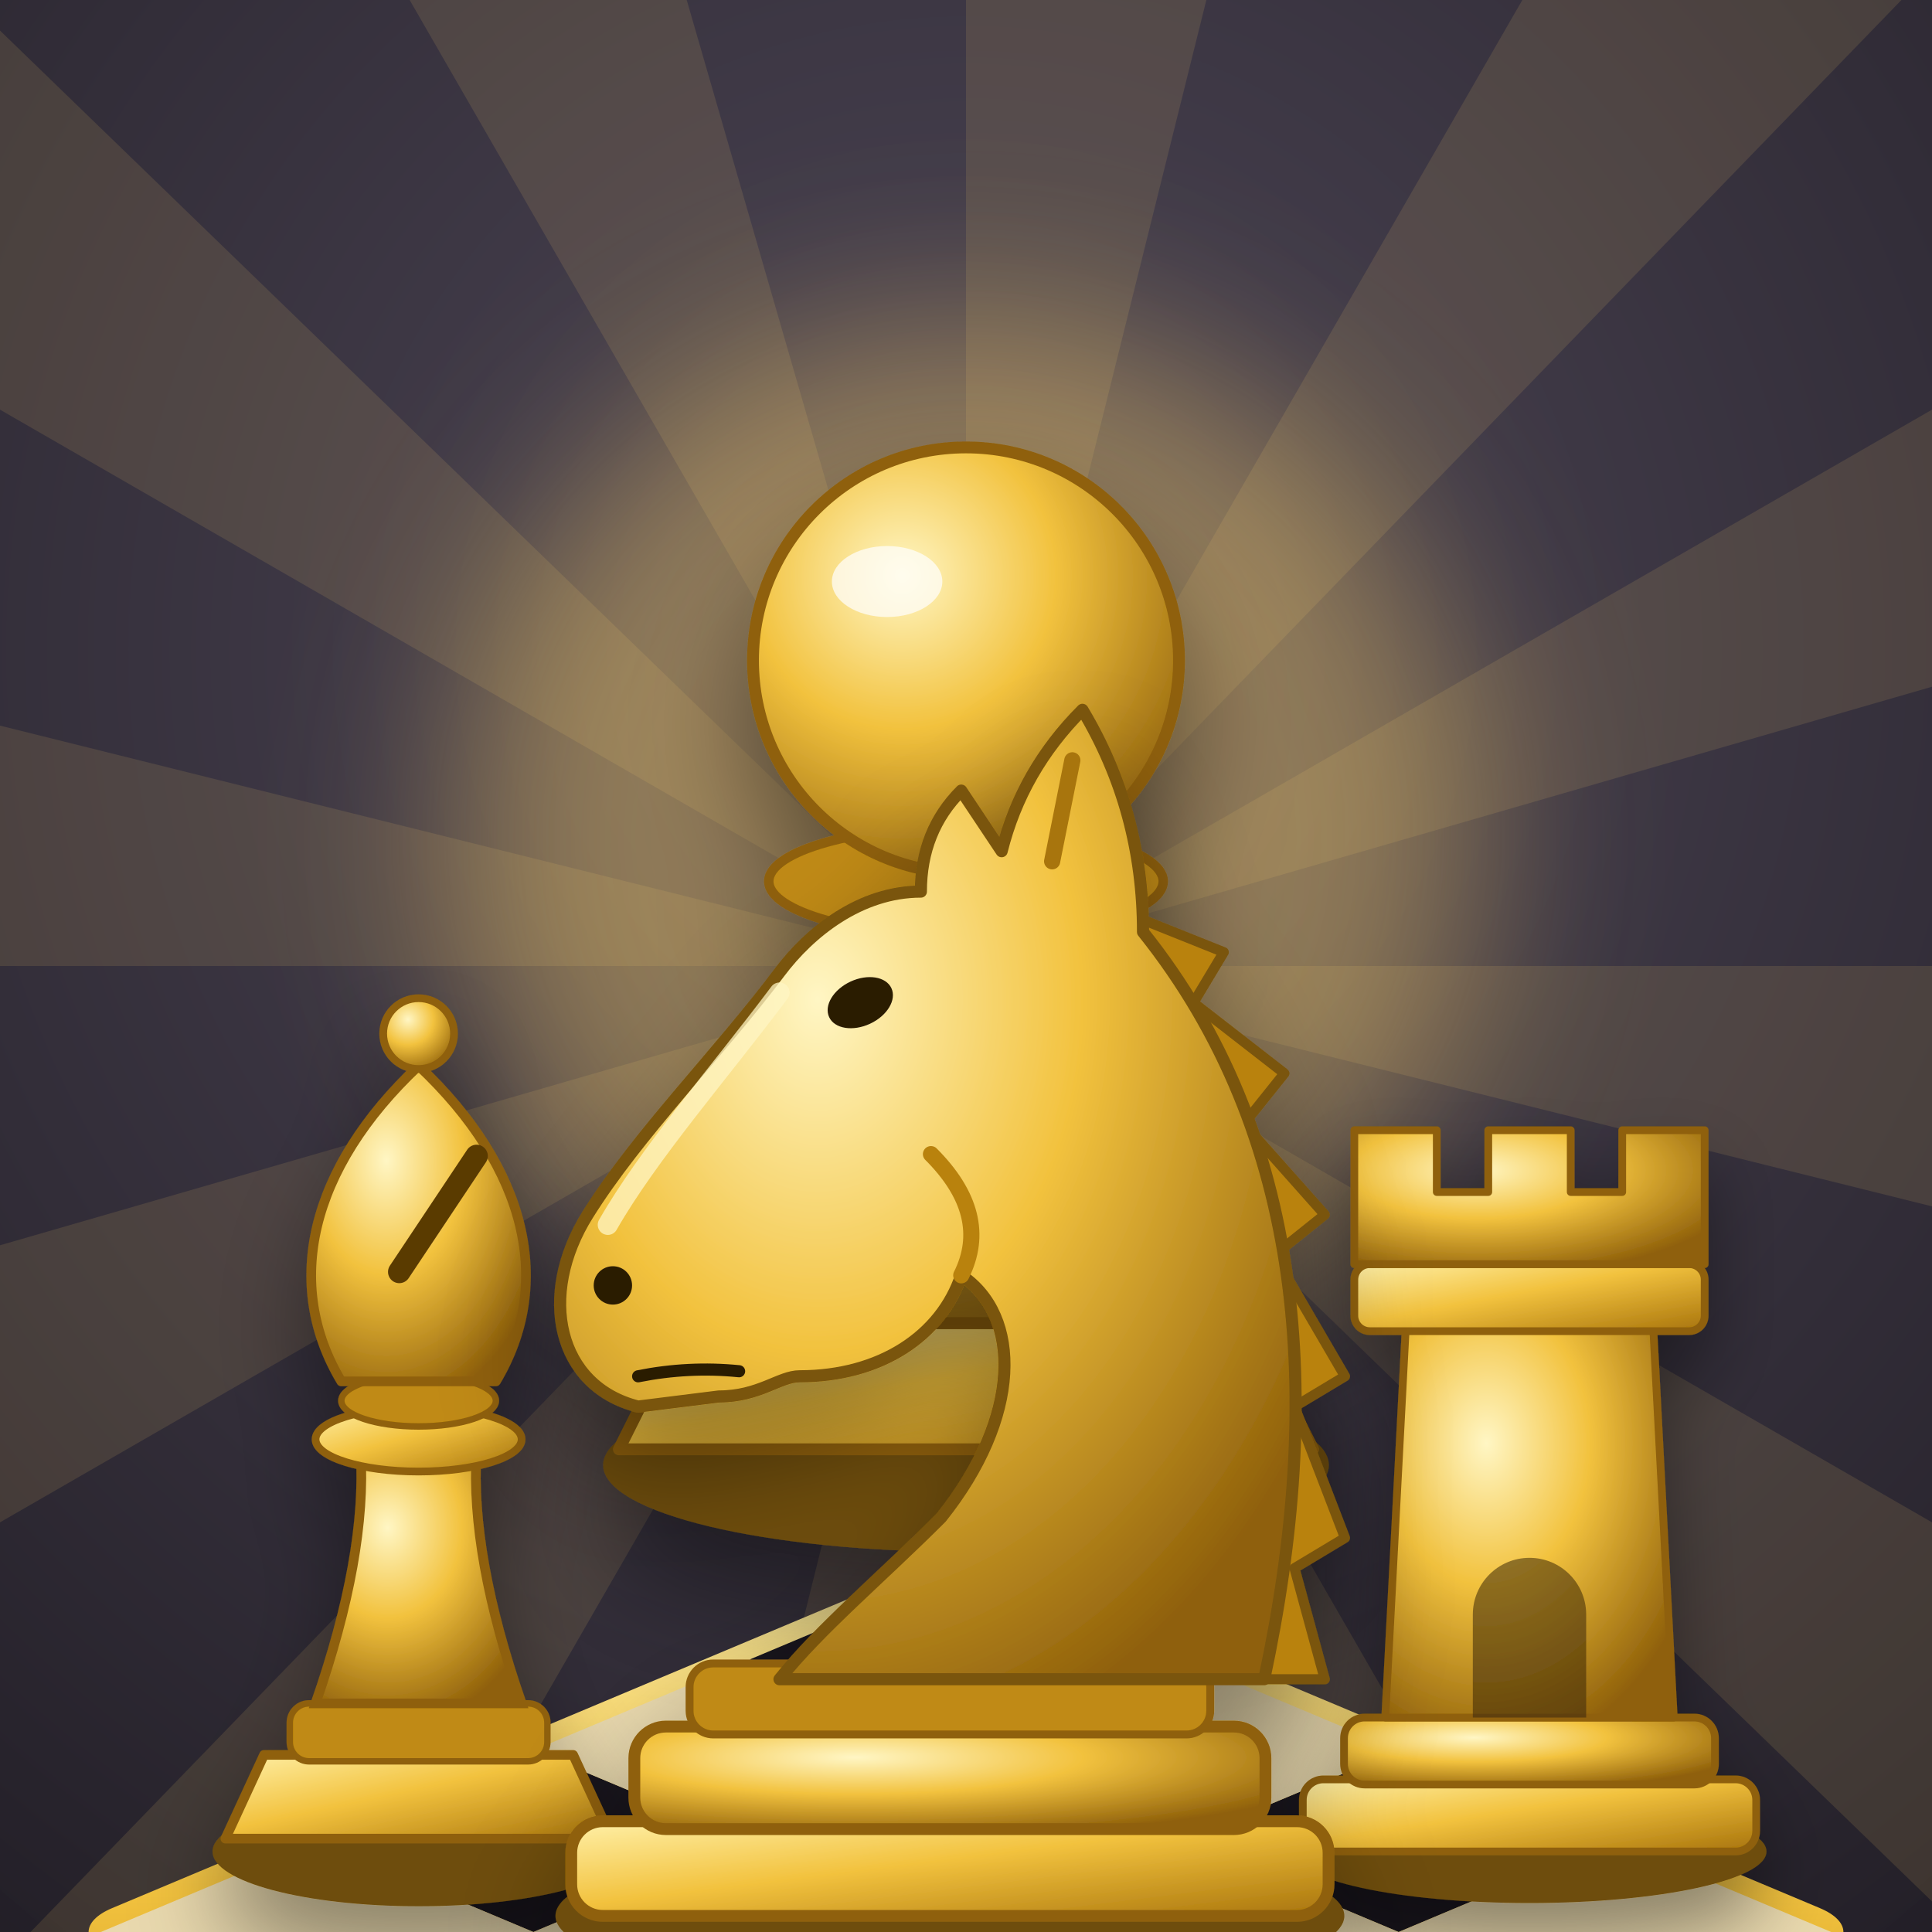
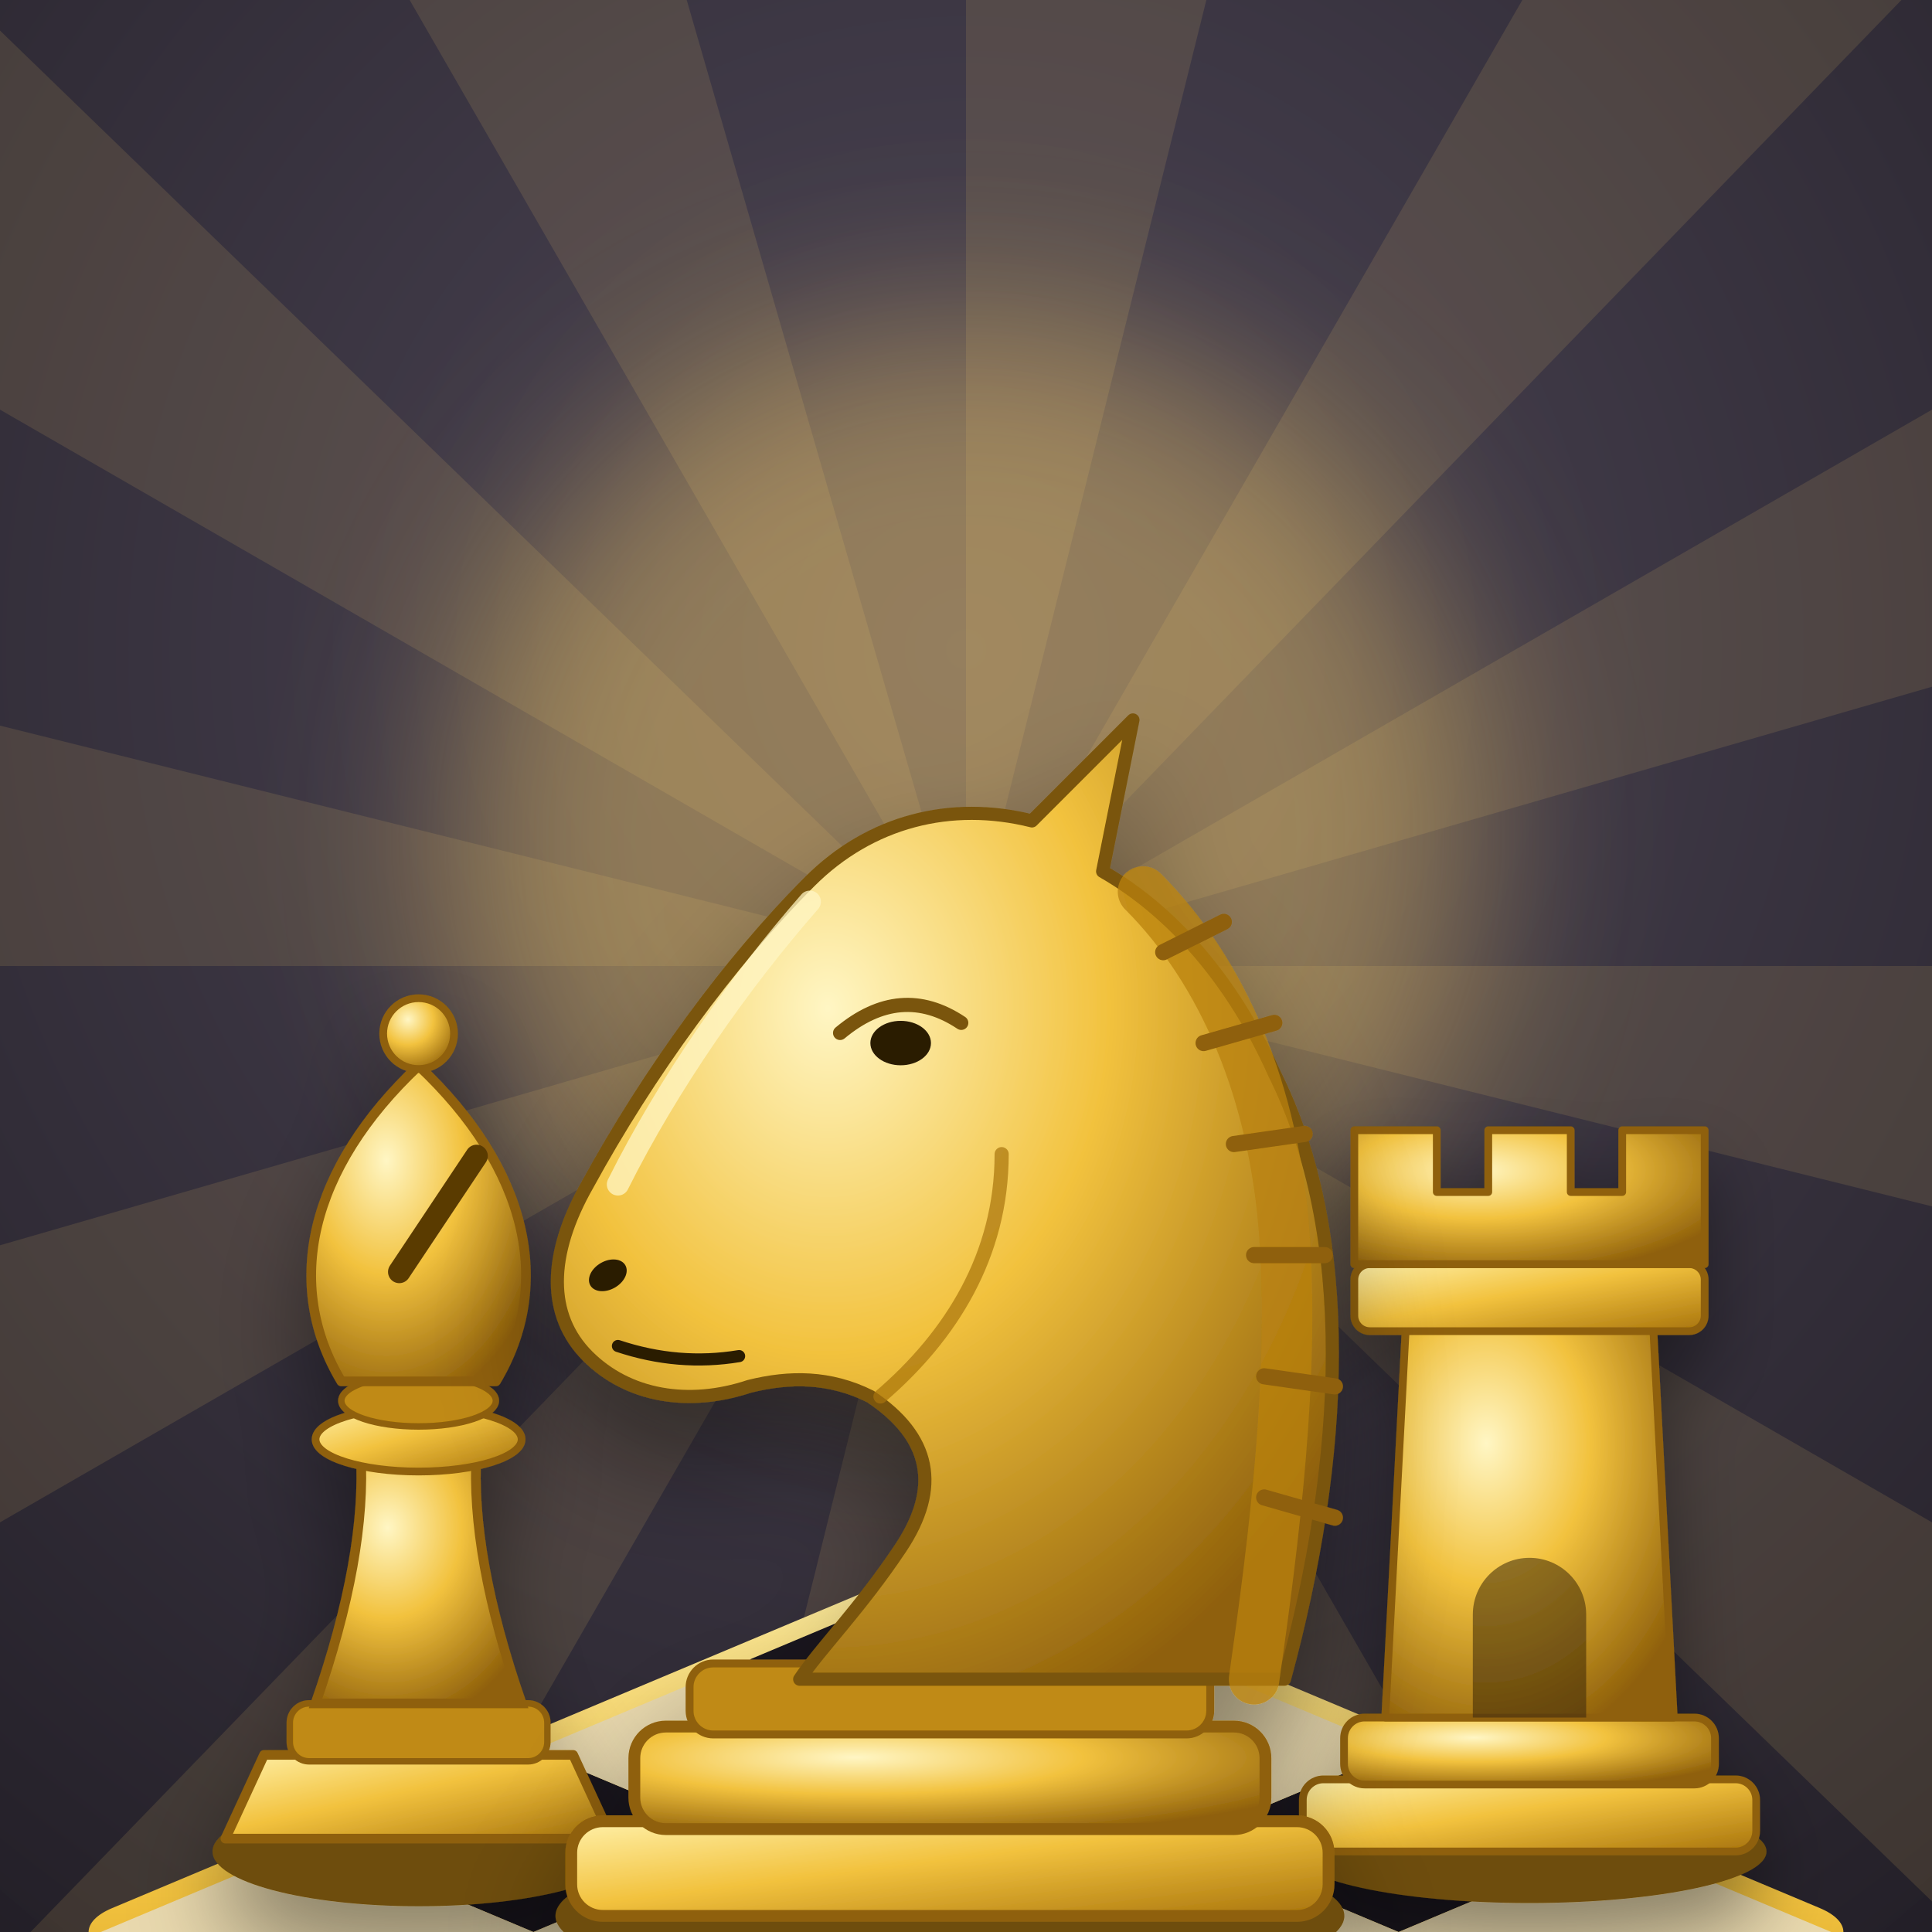
- <svg xmlns="http://www.w3.org/2000/svg" viewBox="0 0 240 240" preserveAspectRatio="xMidYMin slice">
+ <svg xmlns="http://www.w3.org/2000/svg" viewBox="0 0 240 240" preserveAspectRatio="xMidYMin slice" aria-hidden="true">
  <defs>
    <g id="rcg-rays">
      <polygon points="120,120 340,120 333,173" />
      <polygon points="120,120 311,230 278,273" />
      <polygon points="120,120 230,311 181,331" />
      <polygon points="120,120 120,340 67,333" />
      <polygon points="120,120 10,311 -33,278" />
      <polygon points="120,120 -71,230 -91,181" />
      <polygon points="120,120 -100,120 -93,67" />
      <polygon points="120,120 -71,10 -38,-33" />
      <polygon points="120,120 10,-71 59,-91" />
      <polygon points="120,120 120,-100 173,-93" />
      <polygon points="120,120 230,-71 273,-38" />
      <polygon points="120,120 311,10 331,59" />
    </g>
    <filter id="rcg-shadow" x="-40%" y="-40%" width="180%" height="180%">
      <feDropShadow dx="0" dy="8" stdDeviation="7" flood-color="#000" flood-opacity="0.4" />
    </filter>
    <filter id="rcg-glow" x="-60%" y="-60%" width="220%" height="220%">
      <feGaussianBlur stdDeviation="11" />
    </filter>
    <linearGradient id="rcg-gold" x1="0" y1="0" x2="1" y2="1">
      <stop offset="0" stop-color="#FFF0A8" />
      <stop offset="0.45" stop-color="#F2C23E" />
      <stop offset="1" stop-color="#A8740C" />
    </linearGradient>
    <radialGradient id="rcg-ruby" cx="0.5" cy="0.4" r="0.8">
      <stop offset="0" stop-color="#E8394A" />
      <stop offset="1" stop-color="#3E0410" />
    </radialGradient>
    <radialGradient id="rcg-emerald" cx="0.5" cy="0.4" r="0.8">
      <stop offset="0" stop-color="#2FBF7A" />
      <stop offset="1" stop-color="#053A24" />
    </radialGradient>
    <radialGradient id="rcg-sapphire" cx="0.5" cy="0.4" r="0.8">
      <stop offset="0" stop-color="#3E7BFF" />
      <stop offset="1" stop-color="#0A1D5C" />
    </radialGradient>
    <radialGradient id="rcg-amethyst" cx="0.5" cy="0.4" r="0.8">
      <stop offset="0" stop-color="#A65BEA" />
      <stop offset="1" stop-color="#2A0A4A" />
    </radialGradient>
    <radialGradient id="rcg-citrine" cx="0.5" cy="0.4" r="0.8">
      <stop offset="0" stop-color="#F59A2E" />
      <stop offset="1" stop-color="#4A1A04" />
    </radialGradient>
    <radialGradient id="rcg-onyx" cx="0.5" cy="0.4" r="0.8">
      <stop offset="0" stop-color="#4E4757" />
      <stop offset="1" stop-color="#0B090D" />
    </radialGradient>
    <linearGradient id="rcg-ivory" x1="0" y1="0" x2="0" y2="1">
      <stop offset="0" stop-color="#FFFDF6" />
      <stop offset="1" stop-color="#F0E2BF" />
    </linearGradient>
    <linearGradient id="rcg-snake" x1="0" y1="0" x2="1" y2="1">
      <stop offset="0" stop-color="#8CF0B4" />
      <stop offset="1" stop-color="#14894A" />
    </linearGradient>
    <radialGradient id="rcg-sph-gold" cx="0.35" cy="0.3" r="0.8">
      <stop offset="0" stop-color="#FFF6C4" />
      <stop offset="0.45" stop-color="#F2C23E" />
      <stop offset="1" stop-color="#8F600A" />
    </radialGradient>
    <radialGradient id="rcg-sph-red" cx="0.35" cy="0.3" r="0.8">
      <stop offset="0" stop-color="#FFB0A8" />
      <stop offset="0.45" stop-color="#E8394A" />
      <stop offset="1" stop-color="#8A0F20" />
    </radialGradient>
    <radialGradient id="rcg-sph-blue" cx="0.35" cy="0.3" r="0.8">
      <stop offset="0" stop-color="#C2DCFF" />
      <stop offset="0.45" stop-color="#3B7BFF" />
      <stop offset="1" stop-color="#173C9E" />
    </radialGradient>
    <linearGradient id="rcg-gold-u" gradientUnits="userSpaceOnUse" x1="0" y1="0" x2="240" y2="240">
      <stop offset="0" stop-color="#FFF0A8" />
      <stop offset="0.5" stop-color="#F2C23E" />
      <stop offset="1" stop-color="#C08A12" />
    </linearGradient>
    <radialGradient id="rcg-vig" cx="0.5" cy="0.45" r="0.72">
      <stop offset="0.62" stop-color="#000" stop-opacity="0" />
      <stop offset="1" stop-color="#000" stop-opacity="0.32" />
    </radialGradient>
    <pattern id="rcg-scales" width="7" height="6" patternUnits="userSpaceOnUse" patternTransform="rotate(-30)">
      <path d="M 0 6 Q 3.5 1 7 6" fill="none" stroke="#0B4A28" stroke-width="0.8" opacity="0.55" />
    </pattern>
    <linearGradient id="rcg-snake-body" x1="0" y1="0" x2="1" y2="1">
      <stop offset="0" stop-color="#7EE0A2" />
      <stop offset="0.5" stop-color="#2FAE66" />
      <stop offset="1" stop-color="#17814A" />
    </linearGradient>
    <radialGradient id="rcg-snake-head" cx="0.42" cy="0.32" r="0.8">
      <stop offset="0" stop-color="#9FF0BE" />
      <stop offset="0.55" stop-color="#38B870" />
      <stop offset="1" stop-color="#16804A" />
    </radialGradient>
    <radialGradient id="rcg-iris" cx="0.5" cy="0.45" r="0.6">
      <stop offset="0" stop-color="#FFF1A0" />
      <stop offset="0.7" stop-color="#F2B82E" />
      <stop offset="1" stop-color="#B9800E" />
    </radialGradient>
    <radialGradient id="rcg-pearl" cx="0.35" cy="0.3" r="0.85">
      <stop offset="0" stop-color="#FFFFFF" />
      <stop offset="0.5" stop-color="#F3E6CC" />
      <stop offset="1" stop-color="#BFA77A" />
    </radialGradient>
    <clipPath id="rcg-snake-clip">
      <path d="M 34.0 244.5 L 38.3 243.9 L 42.6 243.5 L 46.8 243.1 L 51.1 242.7 L 55.4 242.3 L 59.7 241.8 L 63.9 241.3 L 68.2 240.8 L 72.4 240.2 L 76.6 239.6 L 80.8 238.9 L 84.9 238.3 L 89.1 237.5 L 93.1 236.8 L 97.2 236.0 L 101.2 235.2 L 105.1 234.4 L 109.0 233.5 L 112.9 232.6 L 116.6 231.6 L 120.4 230.7 L 124.0 229.7 L 127.6 228.7 L 131.1 227.7 L 134.5 226.6 L 137.9 225.6 L 141.1 224.5 L 144.3 223.4 L 147.4 222.2 L 150.4 221.1 L 153.2 219.9 L 156.0 218.8 L 158.7 217.6 L 161.2 216.4 L 163.6 215.2 L 165.9 214.1 L 168.1 212.9 L 170.1 211.7 L 172.0 210.5 L 173.7 209.4 L 175.3 208.2 L 176.8 207.1 L 178.0 206.0 L 179.1 205.0 L 180.0 204.0 L 180.8 203.0 L 181.4 202.2 L 181.8 201.5 L 182.1 200.9 L 182.2 200.4 L 182.3 200.0 L 182.3 199.7 L 182.2 199.5 L 182.2 199.3 L 182.0 199.0 L 181.8 198.6 L 181.4 198.1 L 180.9 197.5 L 180.2 196.8 L 179.2 196.0 L 177.9 195.1 L 176.5 194.2 L 175.0 193.3 L 173.3 192.4 L 171.5 191.5 L 169.5 190.7 L 167.5 189.8 L 165.3 189.0 L 163.0 188.2 L 160.7 187.3 L 158.2 186.6 L 155.7 185.8 L 153.1 185.0 L 150.5 184.3 L 147.8 183.6 L 145.0 182.8 L 142.2 182.1 L 139.3 181.5 L 136.4 180.8 L 133.5 180.1 L 130.6 179.5 L 127.6 178.8 L 124.6 178.2 L 121.7 177.5 L 118.7 176.9 L 115.7 176.2 L 112.7 175.6 L 109.8 174.9 L 106.9 174.3 L 104.0 173.6 L 101.1 173.0 L 98.3 172.3 L 95.5 171.6 L 92.8 171.0 L 90.1 170.2 L 87.4 169.5 L 84.9 168.8 L 82.4 168.0 L 79.9 167.2 L 77.5 166.4 L 75.2 165.5 L 73.0 164.7 L 70.8 163.7 L 68.7 162.7 L 66.7 161.6 L 64.8 160.5 L 62.9 159.2 L 61.1 157.8 L 59.4 156.3 L 57.8 154.6 L 56.3 152.6 L 55.0 150.4 L 54.0 147.9 L 53.4 145.2 L 53.2 142.4 L 53.4 139.7 L 54.0 137.0 L 54.9 134.5 L 56.0 132.1 L 57.5 129.9 L 59.1 127.7 L 61.0 125.7 L 63.0 123.9 L 65.1 122.2 L 67.3 120.7 L 69.6 119.2 L 71.9 117.9 L 74.4 116.6 L 77.0 115.4 L 79.6 114.2 L 82.3 113.2 L 85.1 112.1 L 87.9 111.2 L 90.8 110.2 L 93.8 109.3 L 96.8 108.4 L 99.8 107.6 L 102.9 106.8 L 106.0 106.0 L 109.2 105.2 L 112.3 104.5 L 115.5 103.8 L 118.7 103.1 L 121.9 102.4 L 125.0 101.7 L 128.2 101.0 L 131.3 100.4 L 134.4 99.8 L 137.5 99.1 L 140.5 98.5 L 143.5 97.9 L 146.4 97.3 L 149.2 96.7 L 152.0 96.0 L 154.6 95.4 L 157.2 94.8 L 159.7 94.2 L 162.0 93.6 L 164.2 93.0 L 166.3 92.4 L 168.2 91.8 L 169.9 91.1 L 171.5 90.6 L 172.9 90.0 L 174.0 89.5 L 174.9 89.0 L 175.5 88.6 L 175.8 88.4 L 175.7 88.4 L 175.4 88.7 L 174.9 89.4 L 174.3 90.6 L 173.9 92.2 L 173.8 93.9 L 174.1 95.3 L 174.4 96.2 L 174.6 96.7 L 174.6 96.7 L 174.2 96.4 L 173.5 95.7 L 172.3 94.8 L 171.1 93.8 L 169.8 93.0 L 168.6 92.1 L 167.3 91.3 L 166.1 90.6 L 164.8 89.9 L 163.5 89.3 L 162.3 88.6 L 161.0 88.1 L 159.7 87.5 L 158.4 87.0 L 157.1 86.6 L 155.8 86.2 L 154.5 85.8 L 153.2 85.4 L 152.0 85.0 L 150.7 84.7 L 149.4 84.4 L 148.1 84.1 L 146.9 83.9 L 145.6 83.6 L 144.3 83.4 L 143.1 83.2 L 141.9 83.1 L 140.7 83.0 L 139.5 82.8 L 138.3 82.7 L 137.1 82.6 L 136.0 82.6 L 134.8 82.5 L 133.7 82.5 L 132.6 82.4 L 131.6 82.4 L 130.5 82.4 L 129.5 82.3 L 128.5 82.3 L 127.6 82.3 L 126.6 82.3 L 125.7 82.3 L 124.8 82.3 L 123.9 82.3 L 123.0 82.2 L 122.1 82.2 L 121.1 82.2 L 120.2 82.1 L 119.2 81.9 L 118.0 81.8 L 116.7 81.5 L 115.0 80.9 L 113.0 80.0 L 110.5 78.3 L 107.9 75.2 L 106.0 70.9 L 105.7 66.4 L 106.4 62.9 L 107.5 60.5 L 108.6 58.8 L 109.6 57.6 L 110.3 56.8 L 129.7 75.2 L 129.7 75.2 L 130.1 74.6 L 130.8 73.6 L 131.6 71.7 L 132.3 68.7 L 132.0 64.7 L 130.3 60.8 L 127.9 58.1 L 125.9 56.6 L 124.4 56.0 L 123.5 55.7 L 123.0 55.5 L 122.8 55.5 L 122.8 55.5 L 123.0 55.5 L 123.4 55.6 L 123.9 55.6 L 124.5 55.6 L 125.2 55.6 L 126.0 55.6 L 126.9 55.6 L 127.8 55.6 L 128.9 55.7 L 129.9 55.7 L 131.1 55.7 L 132.3 55.7 L 133.5 55.8 L 134.8 55.8 L 136.1 55.9 L 137.5 55.9 L 139.0 56.0 L 140.4 56.1 L 142.0 56.3 L 143.5 56.4 L 145.1 56.6 L 146.7 56.8 L 148.4 57.1 L 150.1 57.3 L 151.8 57.6 L 153.5 58.0 L 155.3 58.4 L 157.1 58.8 L 158.9 59.2 L 160.7 59.7 L 162.5 60.3 L 164.4 60.9 L 166.3 61.6 L 168.1 62.4 L 170.0 63.2 L 171.9 64.0 L 173.8 64.9 L 175.7 65.9 L 177.6 67.0 L 179.4 68.1 L 181.3 69.3 L 183.2 70.5 L 185.0 71.8 L 186.9 73.2 L 188.7 74.7 L 190.5 76.3 L 192.5 78.2 L 194.4 80.3 L 196.1 82.7 L 197.6 85.4 L 198.7 88.5 L 199.3 92.1 L 199.2 95.8 L 198.3 99.3 L 196.8 102.4 L 195.0 104.9 L 193.0 106.9 L 191.0 108.6 L 188.9 110.0 L 186.8 111.2 L 184.7 112.2 L 182.5 113.2 L 180.3 114.0 L 178.0 114.8 L 175.6 115.5 L 173.1 116.2 L 170.6 116.9 L 168.0 117.5 L 165.3 118.1 L 162.6 118.7 L 159.8 119.3 L 156.9 119.8 L 154.0 120.4 L 151.0 120.9 L 148.0 121.5 L 145.0 122.0 L 141.9 122.5 L 138.8 123.1 L 135.7 123.6 L 132.6 124.1 L 129.5 124.7 L 126.4 125.2 L 123.2 125.8 L 120.2 126.3 L 117.1 126.9 L 114.1 127.5 L 111.1 128.1 L 108.2 128.8 L 105.3 129.4 L 102.5 130.1 L 99.8 130.8 L 97.2 131.5 L 94.6 132.2 L 92.2 133.0 L 89.8 133.7 L 87.6 134.5 L 85.6 135.3 L 83.6 136.1 L 81.9 137.0 L 80.3 137.8 L 78.8 138.6 L 77.6 139.4 L 76.6 140.2 L 75.7 140.9 L 75.0 141.5 L 74.5 142.1 L 74.2 142.7 L 74.0 143.0 L 73.9 143.0 L 73.9 142.9 L 73.9 142.5 L 73.9 142.1 L 73.8 141.7 L 73.7 141.5 L 73.6 141.4 L 73.7 141.5 L 73.9 141.8 L 74.3 142.3 L 75.0 142.8 L 75.8 143.4 L 76.9 144.1 L 78.1 144.8 L 79.5 145.6 L 81.0 146.3 L 82.7 147.1 L 84.5 147.8 L 86.5 148.6 L 88.6 149.3 L 90.8 150.1 L 93.1 150.9 L 95.5 151.6 L 97.9 152.4 L 100.5 153.1 L 103.1 153.9 L 105.8 154.6 L 108.5 155.4 L 111.3 156.1 L 114.2 156.8 L 117.0 157.6 L 119.9 158.3 L 122.9 159.1 L 125.8 159.9 L 128.8 160.6 L 131.8 161.4 L 134.8 162.2 L 137.8 163.0 L 140.7 163.8 L 143.7 164.6 L 146.6 165.5 L 149.5 166.3 L 152.4 167.2 L 155.3 168.1 L 158.1 169.0 L 160.9 169.9 L 163.6 170.9 L 166.2 171.9 L 168.8 172.9 L 171.4 173.9 L 173.8 175.0 L 176.2 176.2 L 178.5 177.3 L 180.8 178.5 L 182.9 179.8 L 185.0 181.1 L 186.9 182.5 L 188.8 184.0 L 190.6 185.6 L 192.3 187.3 L 193.7 189.2 L 195.0 191.2 L 196.0 193.3 L 196.7 195.5 L 197.1 197.8 L 197.1 200.1 L 196.9 202.4 L 196.3 204.6 L 195.6 206.7 L 194.6 208.6 L 193.4 210.4 L 192.1 212.2 L 190.6 213.8 L 189.0 215.3 L 187.3 216.8 L 185.4 218.3 L 183.5 219.7 L 181.4 221.0 L 179.2 222.3 L 176.9 223.6 L 174.5 224.9 L 171.9 226.1 L 169.3 227.3 L 166.6 228.5 L 163.7 229.6 L 160.8 230.7 L 157.8 231.8 L 154.6 232.9 L 151.4 233.9 L 148.1 235.0 L 144.7 235.9 L 141.2 236.9 L 137.7 237.8 L 134.1 238.7 L 130.4 239.6 L 126.6 240.4 L 122.8 241.2 L 118.9 242.0 L 115.0 242.7 L 111.0 243.4 L 106.9 244.1 L 102.8 244.7 L 98.7 245.2 L 94.5 245.8 L 90.3 246.3 L 86.1 246.7 L 81.8 247.1 L 77.5 247.4 L 73.2 247.7 L 68.8 248.0 L 64.5 248.2 L 60.1 248.3 L 55.8 248.4 L 51.4 248.4 L 47.0 248.4 L 42.7 248.3 L 38.3 248.0 L 34.0 247.5 Z" />
    </clipPath>
    <clipPath id="rcg-snake-front">
      <rect x="0" y="176" width="240" height="40" />
      <rect x="0" y="104" width="240" height="24" />
    </clipPath>
    <linearGradient id="rcg-agni" x1="0" y1="0" x2="0" y2="1">
      <stop offset="0" stop-color="#FF9554" />
      <stop offset="1" stop-color="#E5501A" />
    </linearGradient>
    <linearGradient id="rcg-jal" x1="0" y1="0" x2="0" y2="1">
      <stop offset="0" stop-color="#5C8CFF" />
      <stop offset="1" stop-color="#2050E0" />
    </linearGradient>
    <linearGradient id="rcg-prithvi" x1="0" y1="0" x2="0" y2="1">
      <stop offset="0" stop-color="#50CD82" />
      <stop offset="1" stop-color="#16954B" />
    </linearGradient>
    <linearGradient id="rcg-vayu" x1="0" y1="0" x2="0" y2="1">
      <stop offset="0" stop-color="#BE78F0" />
      <stop offset="1" stop-color="#8A36CC" />
    </linearGradient>
    <g id="rcg-card-agni">
      <rect width="84" height="118" rx="14" fill="url(#rcg-agni)" stroke="url(#rcg-gold)" stroke-width="4" />
      <circle cx="42" cy="56" r="30" fill="#FFAE7A" opacity="0.7" />
      <path transform="translate(42 58) scale(1.65)" d="M 0 -22 C 12 -8 16 2 12 12 C 9 20 -9 20 -12 12 C -15 4 -8 -2 -4 -10 C -2 -2 2 0 4 -4 C 6 -10 2 -16 0 -22 Z" fill="#FFF" stroke="#6B2200" stroke-width="3" stroke-linejoin="round" />
    </g>
    <g id="rcg-card-jal">
      <rect width="84" height="118" rx="14" fill="url(#rcg-jal)" stroke="url(#rcg-gold)" stroke-width="4" />
      <circle cx="42" cy="56" r="30" fill="#86A8FF" opacity="0.7" />
      <g transform="translate(42 56) scale(1.65)" stroke-linejoin="round">
        <path d="M 0 -20 C 8 -8 14 0 14 8 A 14 14 0 0 1 -14 8 C -14 0 -8 -8 0 -20 Z" fill="#FFF" stroke="#0E2470" stroke-width="3" />
        <path d="M -6 8 Q 0 13 6 8" fill="none" stroke="#2F6BFF" stroke-width="2.5" stroke-linecap="round" />
      </g>
    </g>
    <g id="rcg-card-prithvi">
      <rect width="84" height="118" rx="14" fill="url(#rcg-prithvi)" stroke="url(#rcg-gold)" stroke-width="4" />
      <circle cx="42" cy="56" r="30" fill="#7EDDA3" opacity="0.7" />
      <g transform="translate(42 58) scale(1.65)" stroke="#0A4623" stroke-linejoin="round">
        <path d="M -20 14 L -6 -10 L 2 2 L 8 -6 L 20 14 Z" fill="#FFF" stroke-width="3" />
        <circle cx="10" cy="-16" r="5" fill="#FFF" stroke-width="2.5" />
      </g>
    </g>
    <g id="rcg-card-vayu">
      <rect width="84" height="118" rx="14" fill="url(#rcg-vayu)" stroke="url(#rcg-gold)" stroke-width="4" />
      <circle cx="42" cy="56" r="30" fill="#D4A2F5" opacity="0.7" />
      <g transform="translate(42 58) scale(1.65)" fill="none" stroke-linecap="round">
        <path d="M -18 -8 H 8 A 7 7 0 1 0 1 -15 M -18 2 H 14 A 7 7 0 1 1 7 9 M -14 12 H 0" stroke="#3C145F" stroke-width="9" />
        <path d="M -18 -8 H 8 A 7 7 0 1 0 1 -15 M -18 2 H 14 A 7 7 0 1 1 7 9 M -14 12 H 0" stroke="#FFF" stroke-width="4.5" />
      </g>
    </g>
  </defs>
  <rect x="-80" y="-80" width="400" height="400" fill="url(#rcg-onyx)" />
  <use href="#rcg-rays" fill="#FFD36B" opacity="0.12" />
  <g transform="translate(120 240) scale(1 0.42) rotate(45)">
    <rect x="-80" y="-80" width="160" height="160" rx="10" fill="url(#rcg-gold)" />
    <g fill="#1A161E">
      <rect x="-76" y="-76" width="38" height="38" />
      <rect x="0" y="-76" width="38" height="38" />
      <rect x="-38" y="-38" width="38" height="38" />
      <rect x="38" y="-38" width="38" height="38" />
      <rect x="-76" y="0" width="38" height="38" />
      <rect x="0" y="0" width="38" height="38" />
      <rect x="-38" y="38" width="38" height="38" />
      <rect x="38" y="38" width="38" height="38" />
    </g>
    <g fill="#E9D9AE">
      <rect x="-38" y="-76" width="38" height="38" />
      <rect x="38" y="-76" width="38" height="38" />
      <rect x="-76" y="-38" width="38" height="38" />
      <rect x="0" y="-38" width="38" height="38" />
      <rect x="-38" y="0" width="38" height="38" />
      <rect x="38" y="0" width="38" height="38" />
      <rect x="-76" y="38" width="38" height="38" />
      <rect x="0" y="38" width="38" height="38" />
    </g>
  </g>
  <circle cx="120" cy="104" r="64" fill="#FFD36B" opacity="0.4" filter="url(#rcg-glow)" />
-   <g filter="url(#rcg-shadow)" transform="translate(120 182) scale(0.98)">
-     <ellipse cx="0" cy="0" rx="46" ry="11" fill="#6E4E08" />
-     <path d="M -44 -2 L 44 -2 L 36 -18 L -36 -18 Z" fill="url(#rcg-gold)" stroke="#8F600A" stroke-width="1.5" stroke-linejoin="round" />
-     <path d="M -24 -18 Q -13 -56 -13 -72 L 13 -72 Q 13 -56 24 -18 Z" fill="url(#rcg-sph-gold)" stroke="#8F600A" stroke-width="1.5" />
-     <ellipse cx="0" cy="-74" rx="25" ry="7" fill="#C08A12" stroke="#8F600A" stroke-width="1.2" />
-     <circle cx="0" cy="-102" r="27" fill="url(#rcg-sph-gold)" stroke="#8F600A" stroke-width="1.5" />
-     <ellipse cx="-10" cy="-112" rx="7" ry="4.5" fill="#FFF" opacity="0.7" />
-   </g>
  <g filter="url(#rcg-shadow)" transform="translate(52 230) scale(0.8)">
    <ellipse cx="0" cy="0" rx="32" ry="8.5" fill="#6E4E08" />
    <path d="M -30 -2 L 30 -2 L 24 -15 L -24 -15 Z" fill="url(#rcg-gold)" stroke="#8F600A" stroke-width="1.5" stroke-linejoin="round" />
    <rect x="-20" y="-23" width="40" height="9" rx="3" fill="#C08A12" stroke="#8F600A" stroke-width="1" />
    <path d="M -16 -23 Q -8 -46 -9 -62 L 9 -62 Q 8 -46 16 -23 Z" fill="url(#rcg-sph-gold)" stroke="#8F600A" stroke-width="1.5" />
    <ellipse cx="0" cy="-64" rx="16" ry="5" fill="url(#rcg-gold)" stroke="#8F600A" stroke-width="1.2" />
    <ellipse cx="0" cy="-70" rx="12" ry="4" fill="#C08A12" stroke="#8F600A" stroke-width="1" />
    <path d="M 0 -122 C 17 -106 21 -88 12 -73 L -12 -73 C -21 -88 -17 -106 0 -122 Z" fill="url(#rcg-sph-gold)" stroke="#8F600A" stroke-width="1.5" stroke-linejoin="round" />
    <path d="M 9 -108 L -3 -90" stroke="#5A3A06" stroke-width="3.5" stroke-linecap="round" />
    <circle cx="0" cy="-127" r="5.5" fill="url(#rcg-sph-gold)" stroke="#8F600A" stroke-width="1.2" />
  </g>
  <g filter="url(#rcg-shadow)" transform="translate(190 230) scale(0.64)">
    <ellipse cx="0" cy="0" rx="46" ry="10" fill="#6E4E08" />
    <rect x="-44" y="-14" width="88" height="14" rx="4" fill="url(#rcg-gold)" stroke="#8F600A" stroke-width="1.5" />
    <rect x="-36" y="-26" width="72" height="13" rx="4" fill="url(#rcg-sph-gold)" stroke="#8F600A" stroke-width="1.5" />
    <path d="M -28 -26 L -24 -102 L 24 -102 L 28 -26 Z" fill="url(#rcg-sph-gold)" stroke="#8F600A" stroke-width="1.5" stroke-linejoin="round" />
    <rect x="-34" y="-114" width="68" height="13" rx="3" fill="url(#rcg-gold)" stroke="#8F600A" stroke-width="1.5" />
    <path d="M -34 -114 V -140 H -18 V -128 H -8 V -140 H 8 V -128 H 18 V -140 H 34 V -114 Z" fill="url(#rcg-sph-gold)" stroke="#8F600A" stroke-width="1.5" stroke-linejoin="round" />
    <path d="M -11 -26 V -46 A 11 11 0 0 1 11 -46 V -26 Z" fill="#3A2606" opacity="0.55" />
  </g>
  <g filter="url(#rcg-shadow)" transform="translate(118 238) scale(0.98)">
    <ellipse cx="0" cy="0" rx="50" ry="10" fill="#6E4E08" />
    <rect x="-48" y="-12" width="96" height="12" rx="4" fill="url(#rcg-gold)" stroke="#8F600A" stroke-width="1.5" />
    <rect x="-40" y="-24" width="80" height="13" rx="4" fill="url(#rcg-sph-gold)" stroke="#8F600A" stroke-width="1.5" />
    <rect x="-33" y="-32" width="66" height="9" rx="3" fill="#C08A12" stroke="#8F600A" stroke-width="1" />
    <g transform="translate(-60 -158) scale(1.28)">
-       <polygon points="64,24 74,28 71,33 80,40 76,45 84,54 79,58 86,70 81,73 86,86 81,89 84,100 78,100 70,40" fill="#B9820F" stroke="#7A5508" stroke-width="1" stroke-linejoin="round" />
-       <path d="M 78 100 C 84 72 82 46 66 26 Q 66 14 60 4 Q 54 10 52 18 L 48 12 Q 44 16 44 22 C 38 22 33 26 30 30 C 24 38 16 46 11 54 C 6 62 8 71 16 73 L 24 72 C 28 72 30 70 32 70 C 40 70 46 66 48 60 C 54 64 54 74 46 84 C 40 90 34 95 30 100 Z" fill="url(#rcg-sph-gold)" stroke="#7A5508" stroke-width="1.2" stroke-linejoin="round" />
-       <path d="M 59 9 Q 58 14 57 19" stroke="#A8740C" stroke-width="1.6" stroke-linecap="round" fill="none" />
-       <path d="M 45 48 Q 51 54 48 60" stroke="#B9820F" stroke-width="1.6" stroke-linecap="round" fill="none" />
-       <path d="M 30 32 C 24 40 17 48 13 55" stroke="#FFF6C4" stroke-width="2" stroke-linecap="round" fill="none" opacity="0.75" />
-       <ellipse cx="38" cy="33" rx="3.4" ry="2.3" transform="rotate(-25 38 33)" fill="#2A1A06" />
-       <circle cx="13.5" cy="61" r="1.9" fill="#2A1A06" />
-       <path d="M 16 70 Q 21 69 26 69.5" stroke="#2A1A06" stroke-width="1.2" fill="none" stroke-linecap="round" />
+       <path d="M 80 100 C 86 78 87 56 79 40 C 75 31 69 24 62 20 L 65 5 L 55 15 C 47 13 39 15 33 21 C 25 29 17 40 11 51 C 7 58 7 64 11 68 C 15 72 21 73 27 71 C 31 70 35 70 39 72 C 45 76 46 81 42 87 C 38 93 34 97 32 100 Z" fill="url(#rcg-sph-gold)" stroke="#7A5508" stroke-width="1.3" stroke-linejoin="round" />
+       <path d="M 66 22 C 74 30 79 42 80 56 C 81 70 79 86 77 100" stroke="#B9820F" stroke-width="5" fill="none" stroke-linecap="round" opacity="0.75" />
+       <path d="M 68 28 l 6 -3 M 72 37 l 7 -2 M 75 47 l 7 -1 M 77 58 l 7 0 M 78 70 l 7 1 M 78 82 l 7 2" stroke="#8F600A" stroke-width="1.6" stroke-linecap="round" />
+       <path d="M 33 23 C 26 31 19 41 14 51" stroke="#FFF6C4" stroke-width="2.2" stroke-linecap="round" fill="none" opacity="0.75" />
+       <path d="M 36 36 Q 42 31 48 35" stroke="#7A5508" stroke-width="1.4" fill="none" stroke-linecap="round" />
+       <ellipse cx="42" cy="37" rx="3" ry="2.2" fill="#2A1A06" />
+       <ellipse cx="13" cy="60" rx="2" ry="1.4" transform="rotate(-30 13 60)" fill="#2A1A06" />
+       <path d="M 14 67 Q 20 69 26 68" stroke="#2A1A06" stroke-width="1.2" fill="none" stroke-linecap="round" />
+       <path d="M 40 72 C 47 66 52 58 52 48" stroke="#A8740C" stroke-width="1.4" fill="none" stroke-linecap="round" opacity="0.7" />
    </g>
  </g>
  <rect x="-80" y="-80" width="400" height="400" fill="url(#rcg-vig)" />
</svg>
